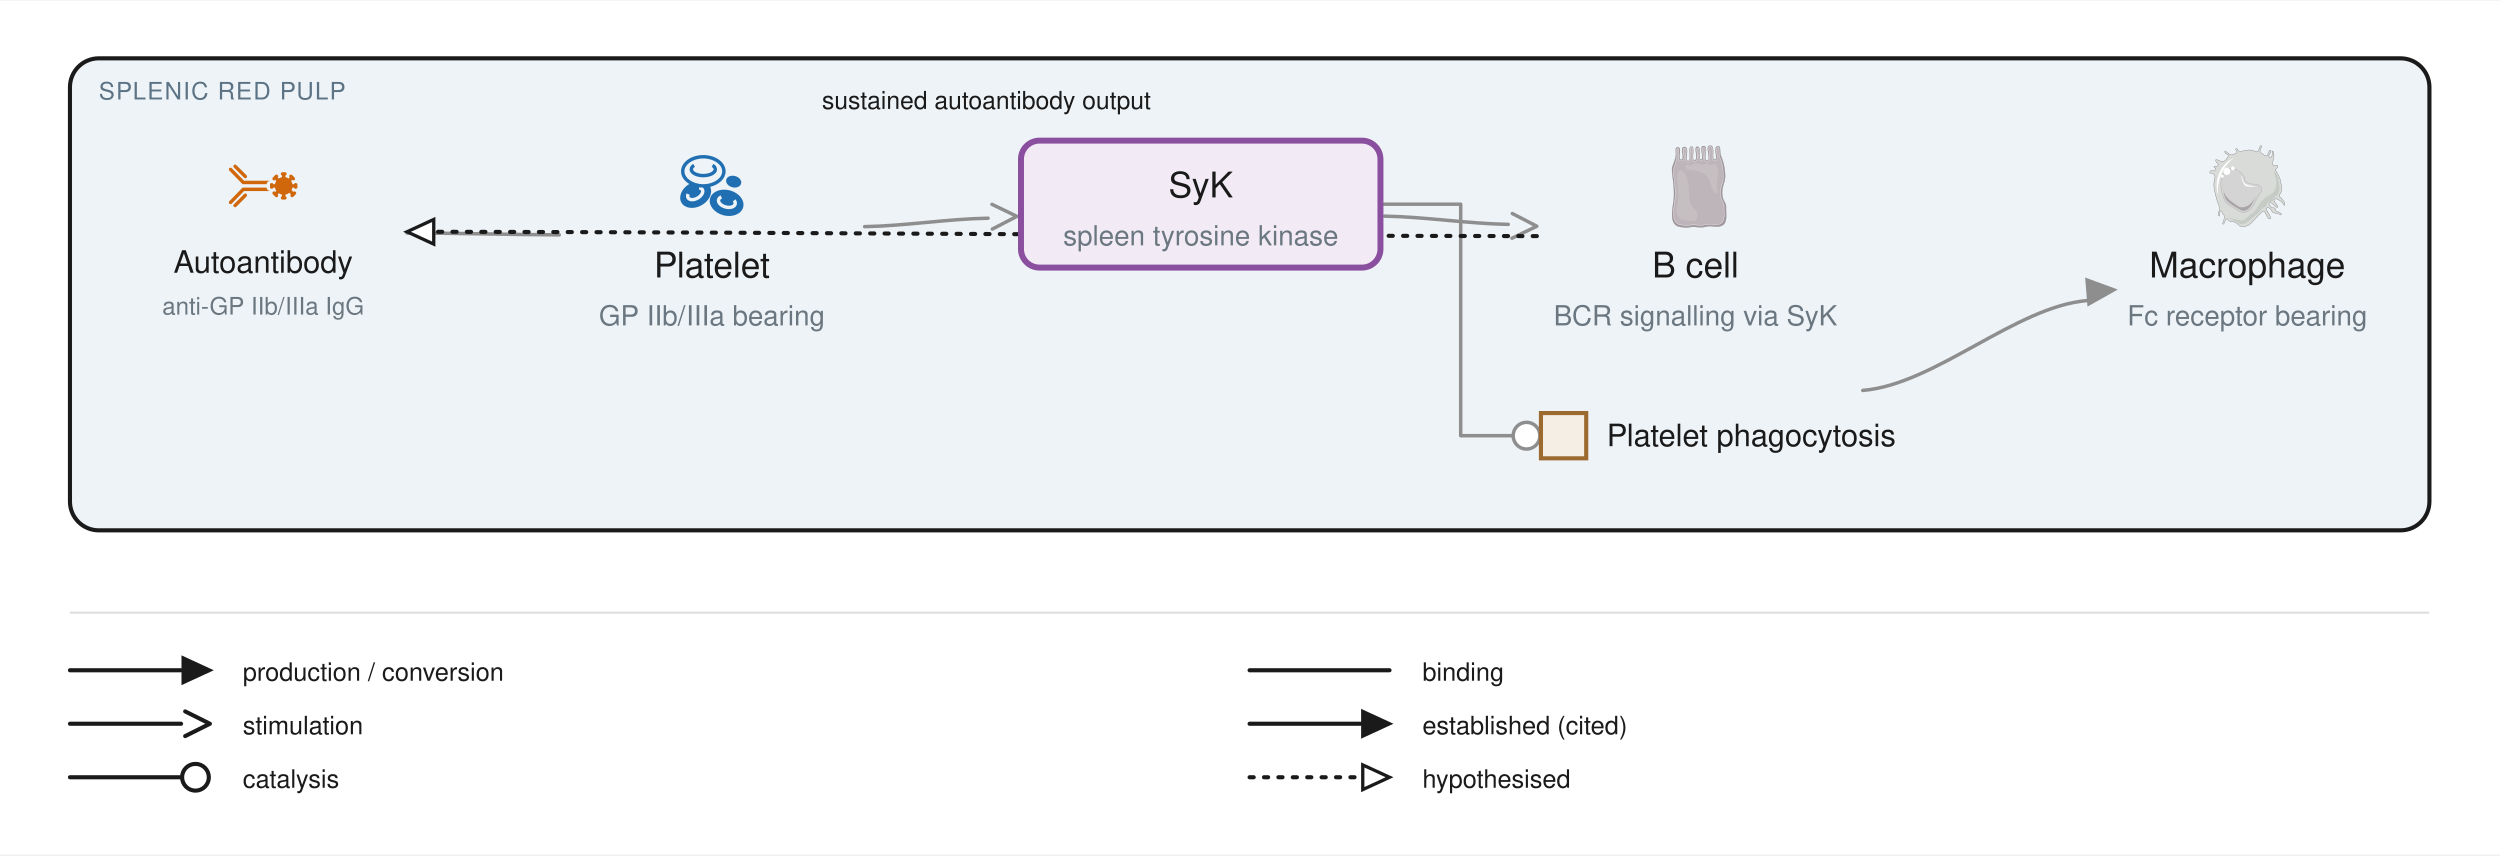
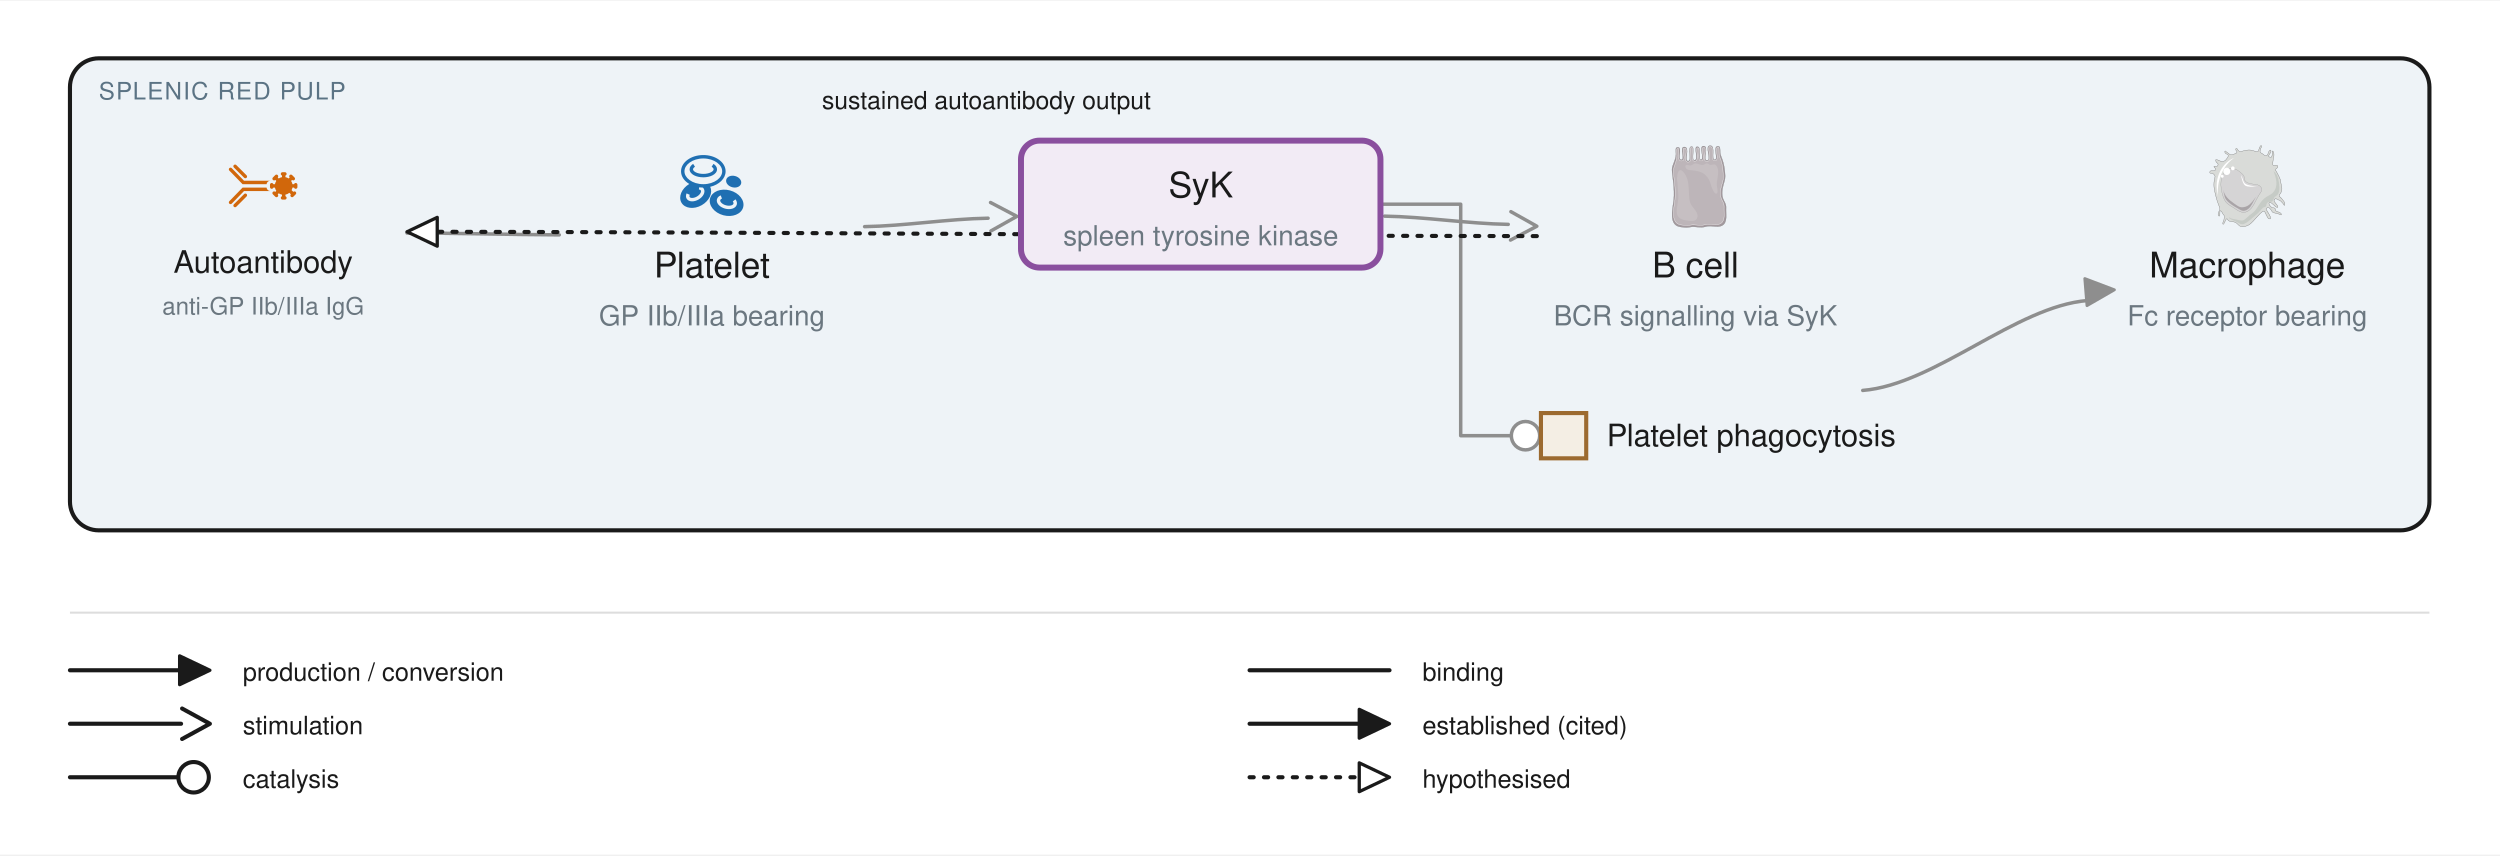
<svg xmlns="http://www.w3.org/2000/svg" viewBox="0 0 1215 415" width="178.0mm" height="60.9mm" font-family="Helvetica, Arial, sans-serif">
  <rect x="0" y="0" width="1215" height="415" fill="#ffffff" />
  <rect x="34.0" y="28.0" width="1146.7" height="229.4" rx="14" fill="#eef3f7" stroke="#1a1a1a" stroke-width="2.0" />
  <text x="48.0" y="48.0" font-size="11.7" fill="#5b7384" letter-spacing="0.6">SPLENIC RED PULP</text>
  <path d="M197.8,112.9 C221.4,112.9 248.1,113.7 271.8,113.8" fill="none" stroke="#8e8e8e" stroke-width="1.7" stroke-linecap="round" stroke-linejoin="round" />
  <path d="M420.2,109.8 C439.4,109.5 461.0,106.0 480.2,105.7" fill="none" stroke="#8e8e8e" stroke-width="1.7" stroke-linecap="round" stroke-linejoin="round" />
  <g transform="translate(494.2,104.8) rotate(-0.8)">
-     <path d="M-12,-6 L0,0 L-12,6" fill="none" stroke="#8e8e8e" stroke-width="1.7" stroke-linejoin="round" stroke-linecap="round" />
+     <path d="M-12.7,-6.9 L0,0 L-12.7,6.9" fill="none" stroke="#8e8e8e" stroke-width="1.7" stroke-linejoin="round" stroke-linecap="round" />
  </g>
  <path d="M672.9,104.7 C692.1,105.0 713.8,108.4 733.0,108.7" fill="none" stroke="#8e8e8e" stroke-width="1.7" stroke-linecap="round" stroke-linejoin="round" />
  <g transform="translate(746.9,109.6) rotate(0.8)">
-     <path d="M-12,-6 L0,0 L-12,6" fill="none" stroke="#8e8e8e" stroke-width="1.7" stroke-linejoin="round" stroke-linecap="round" />
+     <path d="M-12.7,-6.9 L0,0 L-12.7,6.9" fill="none" stroke="#8e8e8e" stroke-width="1.7" stroke-linejoin="round" stroke-linecap="round" />
  </g>
  <path d="M670.9,98.9 L709.9,98.9 L709.9,211.4 L735.9,211.4" fill="none" stroke="#8e8e8e" stroke-width="1.7" stroke-linecap="round" stroke-linejoin="round" />
  <g transform="translate(748.9,211.4) rotate(0.0)">
-     <circle cx="-7" cy="0" r="6.5" fill="#ffffff" stroke="#8e8e8e" stroke-width="1.7" />
+     <circle cx="-7.5" cy="0" r="6.9" fill="#ffffff" stroke="#8e8e8e" stroke-width="1.7" />
  </g>
  <path d="M905.3,189.4 C940.3,186.6 979.7,148.5 1014.6,145.7" fill="none" stroke="#8e8e8e" stroke-width="1.7" stroke-linecap="round" stroke-linejoin="round" />
  <g transform="translate(1027.6,140.5) rotate(-4.6)">
-     <path d="M0,0 L-13,-6 L-13,6 Z" fill="#8e8e8e" stroke="#8e8e8e" stroke-width="1.4" />
+     <path d="M0,0 L-13.9,-6.6 L-13.9,6.6 Z" fill="#8e8e8e" stroke="#8e8e8e" stroke-width="1.4" stroke-linejoin="round" />
  </g>
  <path d="M746.9,114.4 C575.7,114.3 383.0,112.5 211.8,112.3" fill="none" stroke="#1a1a1a" stroke-width="2.0" stroke-dasharray="2 5" stroke-linecap="round" stroke-linejoin="round" />
  <g transform="translate(197.8,112.3) rotate(-180.0)">
-     <path d="M0,0 L-13,-6 L-13,6 Z" fill="#ffffff" stroke="#1a1a1a" stroke-width="1.6" />
+     <path d="M0,0 L-14.7,-7.0 L-14.7,7.0 Z" fill="#ffffff" stroke="#1a1a1a" stroke-width="1.6" stroke-linejoin="round" />
  </g>
  <text x="479.4" y="52.6" font-size="12.0" text-anchor="middle" fill="#1a1a1a">sustained autoantibody output</text>
  <g color="#1f6fb2">
    <g transform="translate(325.98,70.00) scale(0.8333)">
      <path d="M25 14.333C25 14.787 24.63 15.441 23.486 16.04C22.389 16.615 20.805 17 19 17C17.195 17 15.611 16.615 14.514 16.04C13.37 15.441 13 14.787 13 14.333C13 13.937 13.274 13.391 14.136 12.845L13.065 11.155C11.927 11.877 11 12.957 11 14.333C11 15.904 12.197 17.084 13.586 17.812C15.023 18.564 16.939 19 19 19C21.061 19 22.977 18.564 24.414 17.812C25.803 17.084 27 15.904 27 14.333C27 12.957 26.073 11.877 24.936 11.155L23.864 12.845C24.726 13.391 25 13.937 25 14.333Z" fill="currentColor" />
      <path fill-rule="evenodd" clip-rule="evenodd" d="M6 15.5C6 18.476 7.873 21.132 10.803 22.874C6.329 25.535 4.292 30.391 6.252 33.786C8.233 37.218 13.549 37.858 18.125 35.217C22.559 32.657 24.671 27.954 22.995 24.543C28.22 23.311 32 19.728 32 15.5C32 10.253 26.18 6 19 6C11.82 6 6 10.253 6 15.5ZM27.012 20.603C28.989 19.158 30 17.33 30 15.5C30 13.67 28.989 11.842 27.012 10.397C25.037 8.954 22.211 8 19 8C15.789 8 12.963 8.954 10.988 10.397C9.011 11.842 8 13.67 8 15.5C8 17.33 9.011 19.158 10.988 20.603C12.963 22.046 15.789 23 19 23C22.211 23 25.037 22.046 27.012 20.603ZM16.566 24.834C17.279 24.933 18.014 24.989 18.764 24.998C18.961 25.184 19.136 25.401 19.28 25.65C19.924 26.765 19.69 28.059 19.113 29.119C18.526 30.197 17.51 31.203 16.233 31.94C14.956 32.677 13.577 33.054 12.351 33.023C11.144 32.993 9.906 32.549 9.263 31.434C8.7 30.46 8.81 29.34 9.228 28.378L11.063 29.175C10.803 29.771 10.851 30.184 10.995 30.434C11.158 30.717 11.579 31.003 12.401 31.024C13.202 31.044 14.222 30.792 15.233 30.208C16.244 29.624 16.973 28.867 17.356 28.163C17.749 27.441 17.712 26.934 17.548 26.65C17.404 26.401 17.07 26.153 16.424 26.08L16.566 24.834Z" fill="currentColor" />
      <path d="M35.836 24.764C38.23 25.406 40.562 24.47 41.044 22.674C41.525 20.878 39.973 18.901 37.578 18.26C35.184 17.618 32.852 18.554 32.37 20.35C31.889 22.146 33.441 24.123 35.836 24.764Z" fill="currentColor" />
      <path fill-rule="evenodd" clip-rule="evenodd" d="M42.245 36.457C41.174 40.455 35.984 42.538 30.653 41.11C25.322 39.682 21.869 35.282 22.94 31.284C24.011 27.286 29.201 25.203 34.532 26.631C39.863 28.06 43.316 32.459 42.245 36.457ZM35.307 35.375C36.139 35.13 36.503 34.72 36.597 34.369C36.679 34.06 36.608 33.616 36.18 33.078L37.745 31.833C38.422 32.684 38.828 33.77 38.529 34.887C38.186 36.165 37.074 36.94 35.873 37.294C34.653 37.654 33.168 37.647 31.687 37.25C30.206 36.853 28.917 36.117 28.04 35.195C27.177 34.288 26.602 33.061 26.944 31.783C27.243 30.666 28.138 29.928 29.149 29.53L29.883 31.39C29.243 31.642 28.959 31.991 28.876 32.3C28.782 32.651 28.891 33.188 29.489 33.816C30.073 34.43 31.02 35.001 32.205 35.318C33.389 35.636 34.495 35.615 35.307 35.375Z" fill="currentColor" />
    </g>
  </g>
  <text x="346.0" y="134.5" font-size="17.2" text-anchor="middle" fill="#1a1a1a">Platelet</text>
  <text x="346.0" y="157.8" font-size="13.5" text-anchor="middle" fill="#6b7780">GP IIb/IIIa bearing</text>
  <g color="#d1670b">
    <g transform="translate(107.88,70.00) scale(0.8333)">
      <path d="M12.929 19.257C13.32 19.647 13.953 19.647 14.344 19.257C14.734 18.866 14.734 18.233 14.344 17.843L8.344 11.843C7.953 11.452 7.32 11.452 6.929 11.843C6.539 12.233 6.539 12.866 6.929 13.257L12.929 19.257Z" fill="currentColor" />
      <path d="M4.303 13.651C3.907 14.036 3.898 14.669 4.283 15.065L12.008 23.004L26.011 23.004C26.113 21.948 26.956 21.108 28.013 21.01C27.979 21.006 27.944 21.004 27.909 21.004L12.852 21.004L5.717 13.671C5.332 13.275 4.698 13.266 4.303 13.651Z" fill="currentColor" />
      <path d="M28.034 26.992C26.968 26.903 26.116 26.061 26.011 25L12.008 25L4.283 32.939C3.898 33.335 3.907 33.968 4.303 34.353C4.698 34.738 5.332 34.729 5.717 34.334L12.852 27L27.909 27C27.951 27 27.993 26.997 28.034 26.992Z" fill="currentColor" />
      <path d="M14.344 30.162C14.734 29.771 14.734 29.138 14.344 28.747C13.953 28.357 13.32 28.357 12.929 28.747L6.929 34.747C6.539 35.138 6.539 35.771 6.929 36.161C7.32 36.552 7.953 36.552 8.344 36.161L14.344 30.162Z" fill="currentColor" />
      <path d="M30.896 25H29.954C29.827 25.406 29.448 25.7 29 25.7C28.448 25.7 28 25.252 28 24.7V23.3C28 22.748 28.448 22.3 29 22.3C29.448 22.3 29.827 22.594 29.954 23H30.896C31.031 22.307 31.304 21.663 31.684 21.098L31.1 20.514C30.709 20.898 30.081 20.895 29.693 20.507C29.302 20.117 29.302 19.483 29.693 19.093L31.093 17.693C31.483 17.302 32.117 17.302 32.507 17.693C32.895 18.081 32.898 18.709 32.514 19.1L33.098 19.684C33.663 19.304 34.307 19.031 35 18.896V17.954C34.594 17.827 34.3 17.448 34.3 17C34.3 16.448 34.748 16 35.3 16H36.7C37.252 16 37.7 16.448 37.7 17C37.7 17.448 37.406 17.827 37 17.954V18.896C37.693 19.031 38.337 19.304 38.902 19.684L39.486 19.1C39.102 18.709 39.105 18.081 39.493 17.693C39.883 17.302 40.517 17.302 40.907 17.693L42.307 19.093C42.698 19.483 42.698 20.117 42.307 20.507C41.919 20.895 41.291 20.898 40.9 20.514L40.316 21.098C40.696 21.663 40.969 22.307 41.104 23H42.046C42.173 22.594 42.552 22.3 43 22.3C43.552 22.3 44 22.748 44 23.3V24.7C44 25.252 43.552 25.7 43 25.7C42.552 25.7 42.173 25.406 42.046 25H41.104C41.003 25.52 40.824 26.013 40.58 26.465L41.6 27.486C41.991 27.102 42.619 27.105 43.007 27.493C43.398 27.884 43.398 28.517 43.007 28.907L41.607 30.307C41.217 30.698 40.583 30.698 40.193 30.307C39.805 29.919 39.802 29.291 40.186 28.9L39.303 28.017C38.649 28.554 37.863 28.936 37 29.104V30.046C37.406 30.173 37.7 30.552 37.7 31C37.7 31.552 37.252 32 36.7 32H36.01L36 32L35.99 32H35.3C34.748 32 34.3 31.552 34.3 31C34.3 30.552 34.594 30.173 35 30.046V29.104C34.307 28.969 33.663 28.696 33.098 28.316L32.514 28.9C32.898 29.291 32.895 29.919 32.507 30.307C32.117 30.698 31.483 30.698 31.093 30.307L29.693 28.907C29.302 28.517 29.302 27.884 29.693 27.493C30.081 27.105 30.709 27.102 31.1 27.486L31.684 26.902C31.304 26.337 31.031 25.693 30.896 25Z" fill="currentColor" />
    </g>
  </g>
  <text x="127.9" y="132.2" font-size="15.0" text-anchor="middle" fill="#1a1a1a">Autoantibody</text>
  <text x="127.9" y="152.5" font-size="11.7" text-anchor="middle" fill="#6b7780">anti-GP IIb/IIIa IgG</text>
  <g color="#2f7d5d">
    <g transform="translate(1073.63,70.00) scale(0.2472)">
      <defs>
        <clipPath clipPathUnits="userSpaceOnUse" id="macrophage_a">
          <path d="M.16.48h149.75v161.902H.16z" />
        </clipPath>
      </defs>
      <path clip-path="url(#macrophage_a)" d="M146.471 110.693c-2.318-2.838-3.957-5.677-7.315-8.515-2-1.439-.64-4.637 1.359-6.756 5.636-8.515.32-16.71.32-23.066 0-3.917-5.317-14.231-9.674-22.027-1-2.118 0-2.838.68-3.198 1.318-.72 2.318-1.439 2.677-2.478 2.32-4.637-2.678-4.637-5.996-3.918-.68 0-2.998.36-3.358-1.399-.64-4.637 1.36-11.393 1.999-15.63.68-4.997.36-9.595-1.999-11.353-1.32-.72-1.639 1.039-1 4.957.68 3.557-2.318 9.594-4.317 7.435-.68-.32-1.319-1.04-2.318-1.4-.36-.719-.36-1.078 0-1.798.32-2.838 3.638-4.957 3.997-7.795 1-4.957-1.998-3.918-3.677-1.08-1.68 2.839-1.68 7.116-4.997 8.555-3.318 1.4-5.997-2.518-8.675-3.917-5.637-2.479-3.998-4.957-3.318-8.156 1-3.557 4.677-6.755 1.679-7.475-2.679-1.08-4.677 8.875-5.997 10.993-1.319 2.159-4.996.36-12.672-1.759-7.635-1.759-15.31.72-19.628 2.12-4.677 1.078-3.998 0-5.676-.68-2-1.08-3.318-4.997-4.318-5.357-1.36-.36-2.678 1.799-1.679 3.558 1.32 1.799 3.998 3.917.68 5.676-3.358 2.159-6.676 3.558-9.994 3.558-3.318 0-6.676-4.597-8.315-5.317-1.999-.72-2.359-2.838-3.358-2.118-1.32.32-1 3.877 1.679 5.316 2.998 1.04 6.676 2.479 2.678 7.796-1.359 1.798-3.358 7.115-9.354 7.475-5.996.36-16.63-9.234-12.992.36 1 2.838 5.357 2.838 3.678 7.076-1.32 3.198-4.997 2.478-7.316 1.798-.68 4.238 4.637 3.199 2.319 7.436-2.319 3.918-9.675-1.08-10.674 3.918-1 3.917 4.357 1.758 6.356 3.557 2.319 1.76 4.637 3.518 3.318 7.436-3.678 14.551-1.319 23.066 1.68 35.498 3.317 13.872 7.315 21.307 7.994 24.506 1 3.198-1 4.957-1.998 8.155-1.36 3.198-1.68 6.036.64 7.475 2.358 1.4 1.678-5.677 1.678-8.515 0-3.198 2.319-2.158 3.998 1.04 1.679 3.198 2.678 4.997 4.317 6.036 1.36 1.08 0 4.997 0 7.835 0 2.479-3.638 7.076-2.319 8.875 1 2.119 2.32-.36 3.678-3.918 1.64-3.917 3.638-8.155 5.637-4.597 1.679 3.518 3.678 3.518 10.673 4.597 7.316.72 9.635 6.396 13.992 8.515 4.317 2.479 10.633.72 16.63-2.119 9.994-5.316 27.983-34.099 31.66-25.904 1.64 2.838 5.317 12.752 7.636 13.472 8.355 2.838.68-9.594-1.999-13.832-2.638-4.277-2.998-5.317-1.639-7.115 3.318-4.238 8.635 3.198 9.994 6.396 1.64 3.198 5.996 3.198 9.994 4.277 4.317.68 8.315 4.237 8.635 2.119.36-2.119-2.639-4.278-8.315-6.037-5.317-2.118-2.678-1.798-3.678-4.957-1-3.198-2.998-1.798-5.636-2.518-2.679-.68-8.675-7.076-6.357-9.914.68-.72 3.998-.72 7.996 3.558 2.998 2.119 4.997 6.716 9.354 5.317.64-3.558-10.354-11.354-7.356-14.911 3.358-3.558 4.358-.72 8.675.68 3.998 1.438 4.997 3.197 7.995 6.395 2.639 3.198 2.998 6.037 3.638 3.558 1-2.838.36-4.957-1.999-7.795z" fill="#d9dbd8" fill-rule="evenodd" />
      <path d="M44.253 46.092c-17.67 2.519-22.706 22.426-20.667 38.777 1 7.795 2.998 17.03 6.636 24.145 3.997 7.475 11.673 11.033 18.349 15.27 8.315 6.077 16.67 12.793 27.023 7.116 11.313-6.036 15.31-20.587 21.667-30.9 3.998-6.397 10.634-11.754 3.638-18.51-4.997-4.957-14.991-3.198-21.307-5.676-2.998-1.08-7.676-2.119-9.035-6.037-2.638-5.676.68-7.115-5.317-12.432-5.996-6.036-12.672-10.674-20.987-11.753z" fill="#d5d4d5" fill-rule="evenodd" />
      <path d="M48.89 26.104C29.942 32.86 6.276 62.042 17.95 102.538c-2.68-9.594-2-54.007 30.94-76.434z" fill="#ffffff" fill-rule="evenodd" />
      <path d="M38.896 144.153c5.997 4.277 13.992 6.396 20.348 10.313 6.636 3.878 11.313.68 17.31-3.557 5.996-4.278 10.993-9.595 16.63-13.872 5.356-3.878 7.995-9.234 12.672-13.152 1.32-1.04 4.317-1.4 5.676-2.479 1.64-2.118.64-4.957 2.639-7.075 3.997-4.637 8.355.68 11.673-5.357 1.679-2.838 1-3.918 3.318-6.396 1.999-1.76 4.677-2.838 6.316-5.677 3.997-6.036 2.678-16.71 1.679-23.785-1-7.836-3.998-16.71-10.634-21.347 5.317 13.152 10.314 30.221-1 42.294-4.676 4.957-12.352 7.116-17.349 11.713-5.636 4.997-9.634 11.393-13.631 17.79-3.998 6.715-8.675 10.633-14.991 14.91-3.678 2.838-7.995 8.155-11.993 9.954-4.317 1.759-10.314-.72-14.311-1.44-4.358-.719-10.354-1.398-13.672-4.276z" fill="#c6cbc6" fill-rule="evenodd" />
      <path d="M27.543 87.907c3.038 14.231 2.359 17.43 10.354 24.905 7.995 7.115 17.35 11.753 24.345 15.67 6.996 3.878 14.352-.72 18.989-6.756 4.677-6.076 8.355-17.07 14.67-24.185-5.316 5.676-12.991 20.987-23.985 24.185-11.353 3.558-14.99-1.08-23.026-6.436-10.673-7.435-18.309-14.191-21.347-27.383z" fill="#a9a4a7" fill-rule="evenodd" />
      <path d="M62.562 59.604c1.36 2.159 2.678 4.997 3.358 7.116 1.679 4.997 2.319 9.634 9.674 12.112 9.315 3.198 18.31 2.839 18.31 2.839-7.996 1.079-17.67 1.758-22.987-1.44-4.997-3.557-7.356-15.99-8.355-20.627z" fill="#ffffff" fill-rule="evenodd" />
      <path clip-path="url(#macrophage_a)" d="M146.511 110.693c-2.358-2.838-3.997-5.677-7.315-8.195-2.359-1.76-.68-4.957 1.319-7.076 5.636-8.515.32-16.71.32-23.066 0-3.917-5.317-14.231-9.994-22.027-.64-2.118.36-2.838 1-3.198.998-.72 1.998-1.439 2.677-2.478 2.32-4.637-2.678-4.637-5.996-3.918-.68 0-2.998.36-3.318-1.399-.68-4.637 1.32-11.393 1.999-15.63.64-4.997.32-9.595-1.999-11.353-1.36-.72-1.679 1.039-1 4.957.64 3.557-2.358 9.594-4.357 7.435-.64-.32-1.319-1.04-2.638-1.4v-1.798c.64-2.838 3.638-4.957 4.317-7.795.68-4.598-1.998-3.918-3.997-.72-1.68 2.479-1.32 6.756-4.677 8.195-3.318 1.4-5.997-2.518-8.635-3.917-5.677-2.479-3.998-4.957-3.358-8.156.68-3.557 4.357-6.396 1.679-7.475-2.679-1.08-4.677 8.875-5.997 10.993-1.678 2.159-4.996.36-12.672-1.759-7.635-1.759-15.31.72-19.948 2.12-4.357 1.078-3.678.359-5.356-.68-2-1.08-3.318-4.997-4.638-5.357-1-.36-2.358 1.799-1.359 3.558 1.36 1.799 3.678 3.917.68 6.036-3.318 1.799-6.996 3.198-9.994 3.198-3.318 0-6.676-4.597-8.675-5.317-1.639-.72-1.999-2.838-2.998-2.118-1.32.32-1 4.237 1.679 5.316 2.998 1.4 6.676 2.479 2.678 7.796-1.359 1.798-3.678 7.115-9.674 7.475-5.676.36-16.31-8.875-12.672.36 1 2.838 5.357 2.838 3.678 7.076-1.32 3.198-4.997 2.478-7.676 1.798-.32 4.238 4.997 3.199 2.679 7.436-2.319 3.918-9.675-1.08-10.994 3.918-.68 3.917 4.318 1.758 6.676 3.557 1.999 1.76 4.637 3.518 3.318 7.436-3.678 14.551-1.319 23.066 1.68 35.498 3.317 13.872 7.315 21.307 7.994 24.506.64 3.198-1 4.957-2.358 8.155-1 3.198-1.64 6.036.68 7.475 2.318 1.4 1.998-5.677 1.998-8.515 0-2.838 2.319-2.158 3.998 1.04 1.679 3.198 2.678 4.997 3.997 6.036 1.68 1.44 0 4.997 0 7.835 0 2.479-3.318 7.076-2.318 9.235 1.319 1.759 2.318-.72 3.997-4.278 1.64-3.917 3.638-8.155 5.317-4.597 1.999 3.518 3.678 3.518 10.993 4.597 7.316.72 9.315 6.396 13.992 8.875 4.317 2.119 10.633.36 16.31-2.479 10.314-5.316 28.303-34.099 31.98-25.904 1.68 2.838 5.317 12.752 7.676 13.472 8.315 2.838.64-9.235-2.359-13.832-2.638-4.277-2.638-5.317-1.319-7.115 3.318-3.918 8.315 3.198 9.994 6.396 1.32 3.198 5.996 3.198 9.994 4.277 4.317.68 8.315 4.237 8.675 2.119.32-2.119-2.679-4.278-8.355-6.037-5.317-2.118-2.639-1.798-3.638-4.957-1-2.878-2.998-1.798-5.676-2.518-2.679-.68-8.675-7.076-6.317-9.914.64-.72 3.638-.72 7.636 3.558 3.358 2.119 5.356 6.716 9.354 5.317 1-3.558-9.994-11.354-6.996-14.911 2.998-3.558 4.318-.72 8.315.68 4.318 1.438 5.317 3.197 8.315 6.395 2.679 3.198 2.998 6.037 3.678 3.558.64-2.838.32-4.957-1.999-7.795" fill="none" stroke="#6d6d6d" stroke-width=".64" stroke-linecap="round" stroke-linejoin="round" />
      <path d="M44.213 45.772C26.543 47.931 21.547 68.16 23.546 84.51c1 7.835 2.998 17.07 6.676 23.785 3.677 7.836 11.313 11.393 17.989 15.63 8.675 5.717 16.67 12.433 27.303 7.117 10.994-6.037 15.35-20.588 21.667-30.902 3.678-6.396 10.314-11.713 3.318-18.468-4.997-4.957-14.631-3.558-21.307-5.677-2.998-1.08-7.316-2.479-8.995-6.036-2.318-5.677.68-7.116-4.997-12.433-6.316-6.036-12.672-10.673-20.987-11.753" fill="none" stroke="#6d6d6d" stroke-width=".32" stroke-linecap="round" stroke-linejoin="round" />
      <path d="M30.262 57.765c-2.679-2.479-3.038-7.116-.68-10.314 2.678-2.838 6.996-3.198 9.674-.68 2.679 2.839 2.998 7.436.68 10.274-2.679 3.198-6.996 3.198-9.674.72zm13.991-8.595c-1.679-1.399-1.679-3.877-.32-5.277 1.32-1.799 3.638-1.799 4.997-.36 1.64 1.4 1.96 3.878.32 5.277-1.319 1.76-3.678 1.76-4.997.36zM23.945 64.201c-1.359-1.08-1.359-2.878-.36-4.317 1-1.08 2.999-1.48 3.998-.36 1.32 1.44 1.32 3.238.36 4.317-1 1.44-2.998 1.44-3.998.36z" fill="#ffffff" fill-rule="evenodd" />
    </g>
  </g>
  <text x="1092.2" y="134.5" font-size="17.2" text-anchor="middle" fill="#1a1a1a">Macrophage</text>
  <text x="1092.2" y="157.8" font-size="13.5" text-anchor="middle" fill="#6b7780">Fc receptor bearing</text>
  <rect x="496.2" y="68.0" width="174.7" height="61.7" rx="9" fill="#f2ebf5" stroke="#8a4f9e" stroke-width="2.9" />
  <text x="583.6" y="95.6" font-size="17.2" text-anchor="middle" fill="#1a1a1a">SyK</text>
  <text x="583.6" y="118.9" font-size="13.5" text-anchor="middle" fill="#6b7780">spleen tyrosine kinase</text>
  <rect x="748.9" y="200.4" width="22.0" height="22.0" fill="#f4eee4" stroke="#9c6a2f" stroke-width="2.0" />
  <text x="780.9" y="216.5" font-size="15.0" fill="#1a1a1a">Platelet phagocytosis</text>
  <g color="#8a4f9e">
    <g transform="translate(810.67,70.00) scale(0.101)">
      <defs>
        <clipPath clipPathUnits="userSpaceOnUse" id="bcell_a">
          <path d="M17.59 2.958h263.36v396.48H17.59z" />
        </clipPath>
      </defs>
      <path clip-path="url(#bcell_a)" d="M48.45 12.273c-15.93-1.24-10.013 16.15-10.373 33.18-.74 30.84-19.128 51.548-19.128 74.374 0 22.827 14.69 94.243 8.135 145.792-6.656 51.689-22.966 121.626 31.6 129.761 54.567 8.016 34.7-4.437 81.111.74 46.532 5.057 34.68-8.875 82.59-2.958 48.011 5.916 59.244-19.229 57.026-56.726-2.219-37.637 5.177-39.116-10.374-67.12-15.43-27.982-6.776-60.303-2.339-78.072 2.1-8.255 8.755-24.425 8.016-40.835-.74-15.77-1.84-53.148-19.129-93.983-10.494-24.785 1.48-49.33-15.43-49.33-27.284 0 4.437 65.62-15.551 64.88-19.868-.74 6.656-67.858-22.107-67.858-28.762 0 9.634 71.556-14.69 71.556-24.306 0 12.472-70.317-17.77-69.318-23.586.74 7.276 62.642-11.733 65.62-14.811 2.219 5.557-60.443-16.79-62.662-22.326-2.218 9.395 64.501-14.93 65.62-17.03.74 5.196-66.979-13.333-66.36-22.826.74 4.438 69.938-16.91 69.938-21.346 0 11.114-65.5-16.91-67.719-28.022-2.218 6.537 64.022-17.029 61.183-18.409-2.218 6.656-58.224-13.951-59.703z" fill="#a3999e" fill-rule="evenodd" fill-opacity="1" stroke="none" />
      <path clip-path="url(#bcell_a)" d="M47.771 17.25c-10.873-.24-4.697 20.847-5.057 36.757-.76 28.983-17.17 51.549-17.17 73.016 0 21.447 13.832 88.546 7.656 137.017-6.296 48.47-21.487 114.21 29.742 121.726 51.229 7.636 32.6-4.077 76.174.74 43.573 4.817 32.58-8.255 77.513-2.719 45.052 5.557 55.286-18.009 53.327-53.267-2.098-35.279 4.797-36.758-9.754-63.022-14.57-26.284-6.176-56.746-1.978-73.276 1.978-7.875 8.394-23.046 7.655-38.356-.62-14.911.24-55.367-15.93-93.724-9.994-23.306 1.119-50.07-9.255-50.31-20.368-.619 10.114 65.101-14.93 64.502-28.404-.62 2.098-67.72-23.826-67.96-19.249-.259 15.79 72.517-15.431 72.017-27.284-.48 6.796-69.178-15.55-67.699-18.65 1.22 13.831 64.501-12.353 65.12-21.227.48 1.12-62.281-16.65-62.781-13.212-.5 12.093 64.26-13.472 64.26-24.925 0-.86-67.718-15.17-66.859-20.368 1.24 12.332 70.798-17.03 71.057-27.784.36 4.937-66.74-16.91-67.599-21.247-.86 16.41 64.761-17.17 61.923-23.445-1.979-2.578-60.184-14.431-60.563z" fill="#bdb5b9" fill-rule="evenodd" fill-opacity="1" stroke="none" />
      <path clip-path="url(#bcell_a)" d="M48.49 12.313c-15.93-1.24-10.013 16.15-10.373 33.18-.74 30.84-19.129 51.548-19.129 74.374 0 22.827 14.692 94.243 8.136 145.792-6.656 51.689-22.967 121.626 31.6 129.761 54.567 8.015 34.7-4.437 81.111.74 46.532 5.057 34.68-8.875 82.59-2.958 48.011 5.916 59.244-19.229 57.026-56.726-2.219-37.637 5.176-39.116-10.374-67.12-15.43-27.982-6.776-60.303-2.339-78.072 2.1-8.255 8.755-24.425 8.015-40.835-.74-15.77-1.838-53.148-19.128-93.983-10.494-24.785 1.48-49.33-15.43-49.33-27.284 0 4.437 65.62-15.551 64.88-19.868-.74 6.656-67.859-22.107-67.859-28.762 0 9.634 71.557-14.69 71.557-24.306 0 12.472-70.317-17.77-69.318-23.586.74 7.276 62.642-11.733 65.62-14.811 2.219 5.557-60.443-16.79-62.662-22.326-2.218 9.395 64.501-14.93 65.62-17.03.74 5.196-66.979-13.333-66.36-22.826.74 4.438 69.938-16.91 69.938-21.346 0 11.114-65.5-16.91-67.719-28.022-2.218 6.537 64.022-17.029 61.183-18.409-2.218 6.656-58.224-13.951-59.703" fill="none" stroke="#696969" stroke-width="1.039px" stroke-linecap="butt" stroke-linejoin="miter" stroke-miterlimit="8" stroke-dasharray="none" stroke-opacity="1" />
      <path clip-path="url(#bcell_a)" d="M47.811 17.29c-10.873-.24-4.697 20.847-5.057 36.757-.76 28.983-17.17 51.549-17.17 73.016 0 21.447 13.832 88.546 7.656 137.017-6.296 48.47-21.487 114.21 29.742 121.726 51.229 7.636 32.6-4.077 76.174.74 43.573 4.817 32.58-8.255 77.513-2.719 45.052 5.557 55.286-18.009 53.327-53.267-2.098-35.279 4.797-36.758-9.754-63.022-14.57-26.284-6.176-56.746-1.979-73.276 1.98-7.875 8.395-23.046 7.656-38.356-.62-14.911.24-55.367-15.93-93.724-9.994-23.306 1.119-50.07-9.255-50.31-20.368-.619 10.114 65.101-14.93 64.502-28.404-.62 2.098-67.72-23.826-67.96-19.249-.259 15.79 72.517-15.431 72.017-27.284-.48 6.796-69.178-15.55-67.699-18.65 1.22 13.831 64.501-12.353 65.12-21.227.48 1.12-62.281-16.65-62.781-13.212-.5 12.093 64.26-13.472 64.26-24.925 0-.86-67.718-15.17-66.859-20.368 1.24 12.332 70.798-17.03 71.057-27.784.36 4.937-66.74-16.91-67.599-21.247-.86 16.41 64.761-17.17 61.923-23.446-1.979-2.578-60.184-14.431-60.563" fill="none" stroke="#ffffff" stroke-width="1.519px" stroke-linecap="butt" stroke-linejoin="miter" stroke-miterlimit="8" stroke-dasharray="none" stroke-opacity="1" />
      <path d="M45.412 153.107c-5.316 4.557-.24 24.925.26 31.341 1.48 18.37 1.48 37.018 3.338 55.387 2.839 27.523-7.295 54.427-7.295 81.93.12 31.6 25.085 39.976 51.908 43.194 15.57 1.979 34.6 6.776 44.493-9.015 8.395-13.312 2.099-27.263-6.056-39.236-9.154-13.452-20.508-22.826-25.824-38.976-4.957-14.811-4.698-32.1-5.697-47.631-1.719-24.186-1.24-51.47-11.373-74.156-5.057-11.353-25.445-49.25-39.416-26.543-4.078 6.556-4.457 16.05-5.817 22.966zM89.866 96.881c6.416 1.74 14.19 3.838 20.867 2.359 7.535-1.74 11.233-8.155 19.268-9.015 13.452-1.359 25.685 9.754 39.896 6.536 5.916-1.219 10.734-7.515 17.17-7.155 7.275.62 10.993 8.015 19.268 7.415 12.592-.88 17.91-7.655 27.163 5.297 15.431 21.687 3.219 58.185 1.12 81.85-1.24 14.172 4.077 27.244 3.458 41.295-.12 5.177-1 10.354-7.536 9.754-8.275-.879-14.331-17.27-17.41-23.425-6.175-12.573-8.154-26.624-14.09-39.456-5.317-11.334-13.452-22.067-23.087-30.082-15.69-13.072-37.797-16.77-57.325-18.869-10.114-1.1-22.106-.36-30.002-7.395-5.316-4.558-9.274-18.37 1.24-18.37z" fill="#c6bfc2" fill-rule="evenodd" fill-opacity="1" stroke="none" />
    </g>
  </g>
  <text x="824.0" y="134.5" font-size="17.2" text-anchor="middle" fill="#1a1a1a">B cell</text>
  <text x="824.0" y="157.8" font-size="13.5" text-anchor="middle" fill="#6b7780">BCR signalling via SyK</text>
  <line x1="34.0" y1="297.4" x2="1180.7" y2="297.4" stroke="#dddddd" stroke-width="1" />
  <line x1="34.0" y1="325.4" x2="88.0" y2="325.4" stroke="#1a1a1a" stroke-width="2.0" stroke-linecap="round" />
  <g transform="translate(102.0,325.4) rotate(0.0)">
-     <path d="M0,0 L-13,-6 L-13,6 Z" fill="#1a1a1a" stroke="#1a1a1a" stroke-width="1.6" />
+     <path d="M0,0 L-14.7,-7.0 L-14.7,7.0 Z" fill="#1a1a1a" stroke="#1a1a1a" stroke-width="1.6" stroke-linejoin="round" />
  </g>
  <text x="118.0" y="330.5" font-size="12.3" fill="#1a1a1a">production / conversion</text>
  <line x1="34.0" y1="351.4" x2="88.0" y2="351.4" stroke="#1a1a1a" stroke-width="2.0" stroke-linecap="round" />
  <g transform="translate(102.0,351.4) rotate(0.0)">
-     <path d="M-12,-6 L0,0 L-12,6" fill="none" stroke="#1a1a1a" stroke-width="2.0" stroke-linejoin="round" stroke-linecap="round" />
+     <path d="M-13.5,-7.4 L0,0 L-13.5,7.4" fill="none" stroke="#1a1a1a" stroke-width="2.0" stroke-linejoin="round" stroke-linecap="round" />
  </g>
  <text x="118.0" y="356.5" font-size="12.3" fill="#1a1a1a">stimulation</text>
  <line x1="34.0" y1="377.4" x2="89.0" y2="377.4" stroke="#1a1a1a" stroke-width="2.0" stroke-linecap="round" />
  <g transform="translate(102.0,377.4) rotate(0.0)">
-     <circle cx="-7" cy="0" r="6.5" fill="#ffffff" stroke="#1a1a1a" stroke-width="2.0" />
+     <circle cx="-7.9" cy="0" r="7.4" fill="#ffffff" stroke="#1a1a1a" stroke-width="2.0" />
  </g>
  <text x="118.0" y="382.5" font-size="12.3" fill="#1a1a1a">catalysis</text>
  <line x1="607.3" y1="325.4" x2="675.3" y2="325.4" stroke="#1a1a1a" stroke-width="2.0" stroke-linecap="round" />
  <text x="691.3" y="330.5" font-size="12.3" fill="#1a1a1a">binding</text>
  <line x1="607.3" y1="351.4" x2="661.3" y2="351.4" stroke="#1a1a1a" stroke-width="2.0" stroke-linecap="round" />
  <g transform="translate(675.3,351.4) rotate(0.0)">
-     <path d="M0,0 L-13,-6 L-13,6 Z" fill="#1a1a1a" stroke="#1a1a1a" stroke-width="1.6" />
+     <path d="M0,0 L-14.7,-7.0 L-14.7,7.0 Z" fill="#1a1a1a" stroke="#1a1a1a" stroke-width="1.6" stroke-linejoin="round" />
  </g>
  <text x="691.3" y="356.5" font-size="12.3" fill="#1a1a1a">established (cited)</text>
  <line x1="607.3" y1="377.4" x2="661.3" y2="377.4" stroke="#1a1a1a" stroke-width="2.0" stroke-dasharray="2 5" stroke-linecap="round" />
  <g transform="translate(675.3,377.4) rotate(0.0)">
-     <path d="M0,0 L-13,-6 L-13,6 Z" fill="#ffffff" stroke="#1a1a1a" stroke-width="1.6" />
+     <path d="M0,0 L-14.7,-7.0 L-14.7,7.0 Z" fill="#ffffff" stroke="#1a1a1a" stroke-width="1.6" stroke-linejoin="round" />
  </g>
  <text x="691.3" y="382.5" font-size="12.3" fill="#1a1a1a">hypothesised</text>
</svg>
